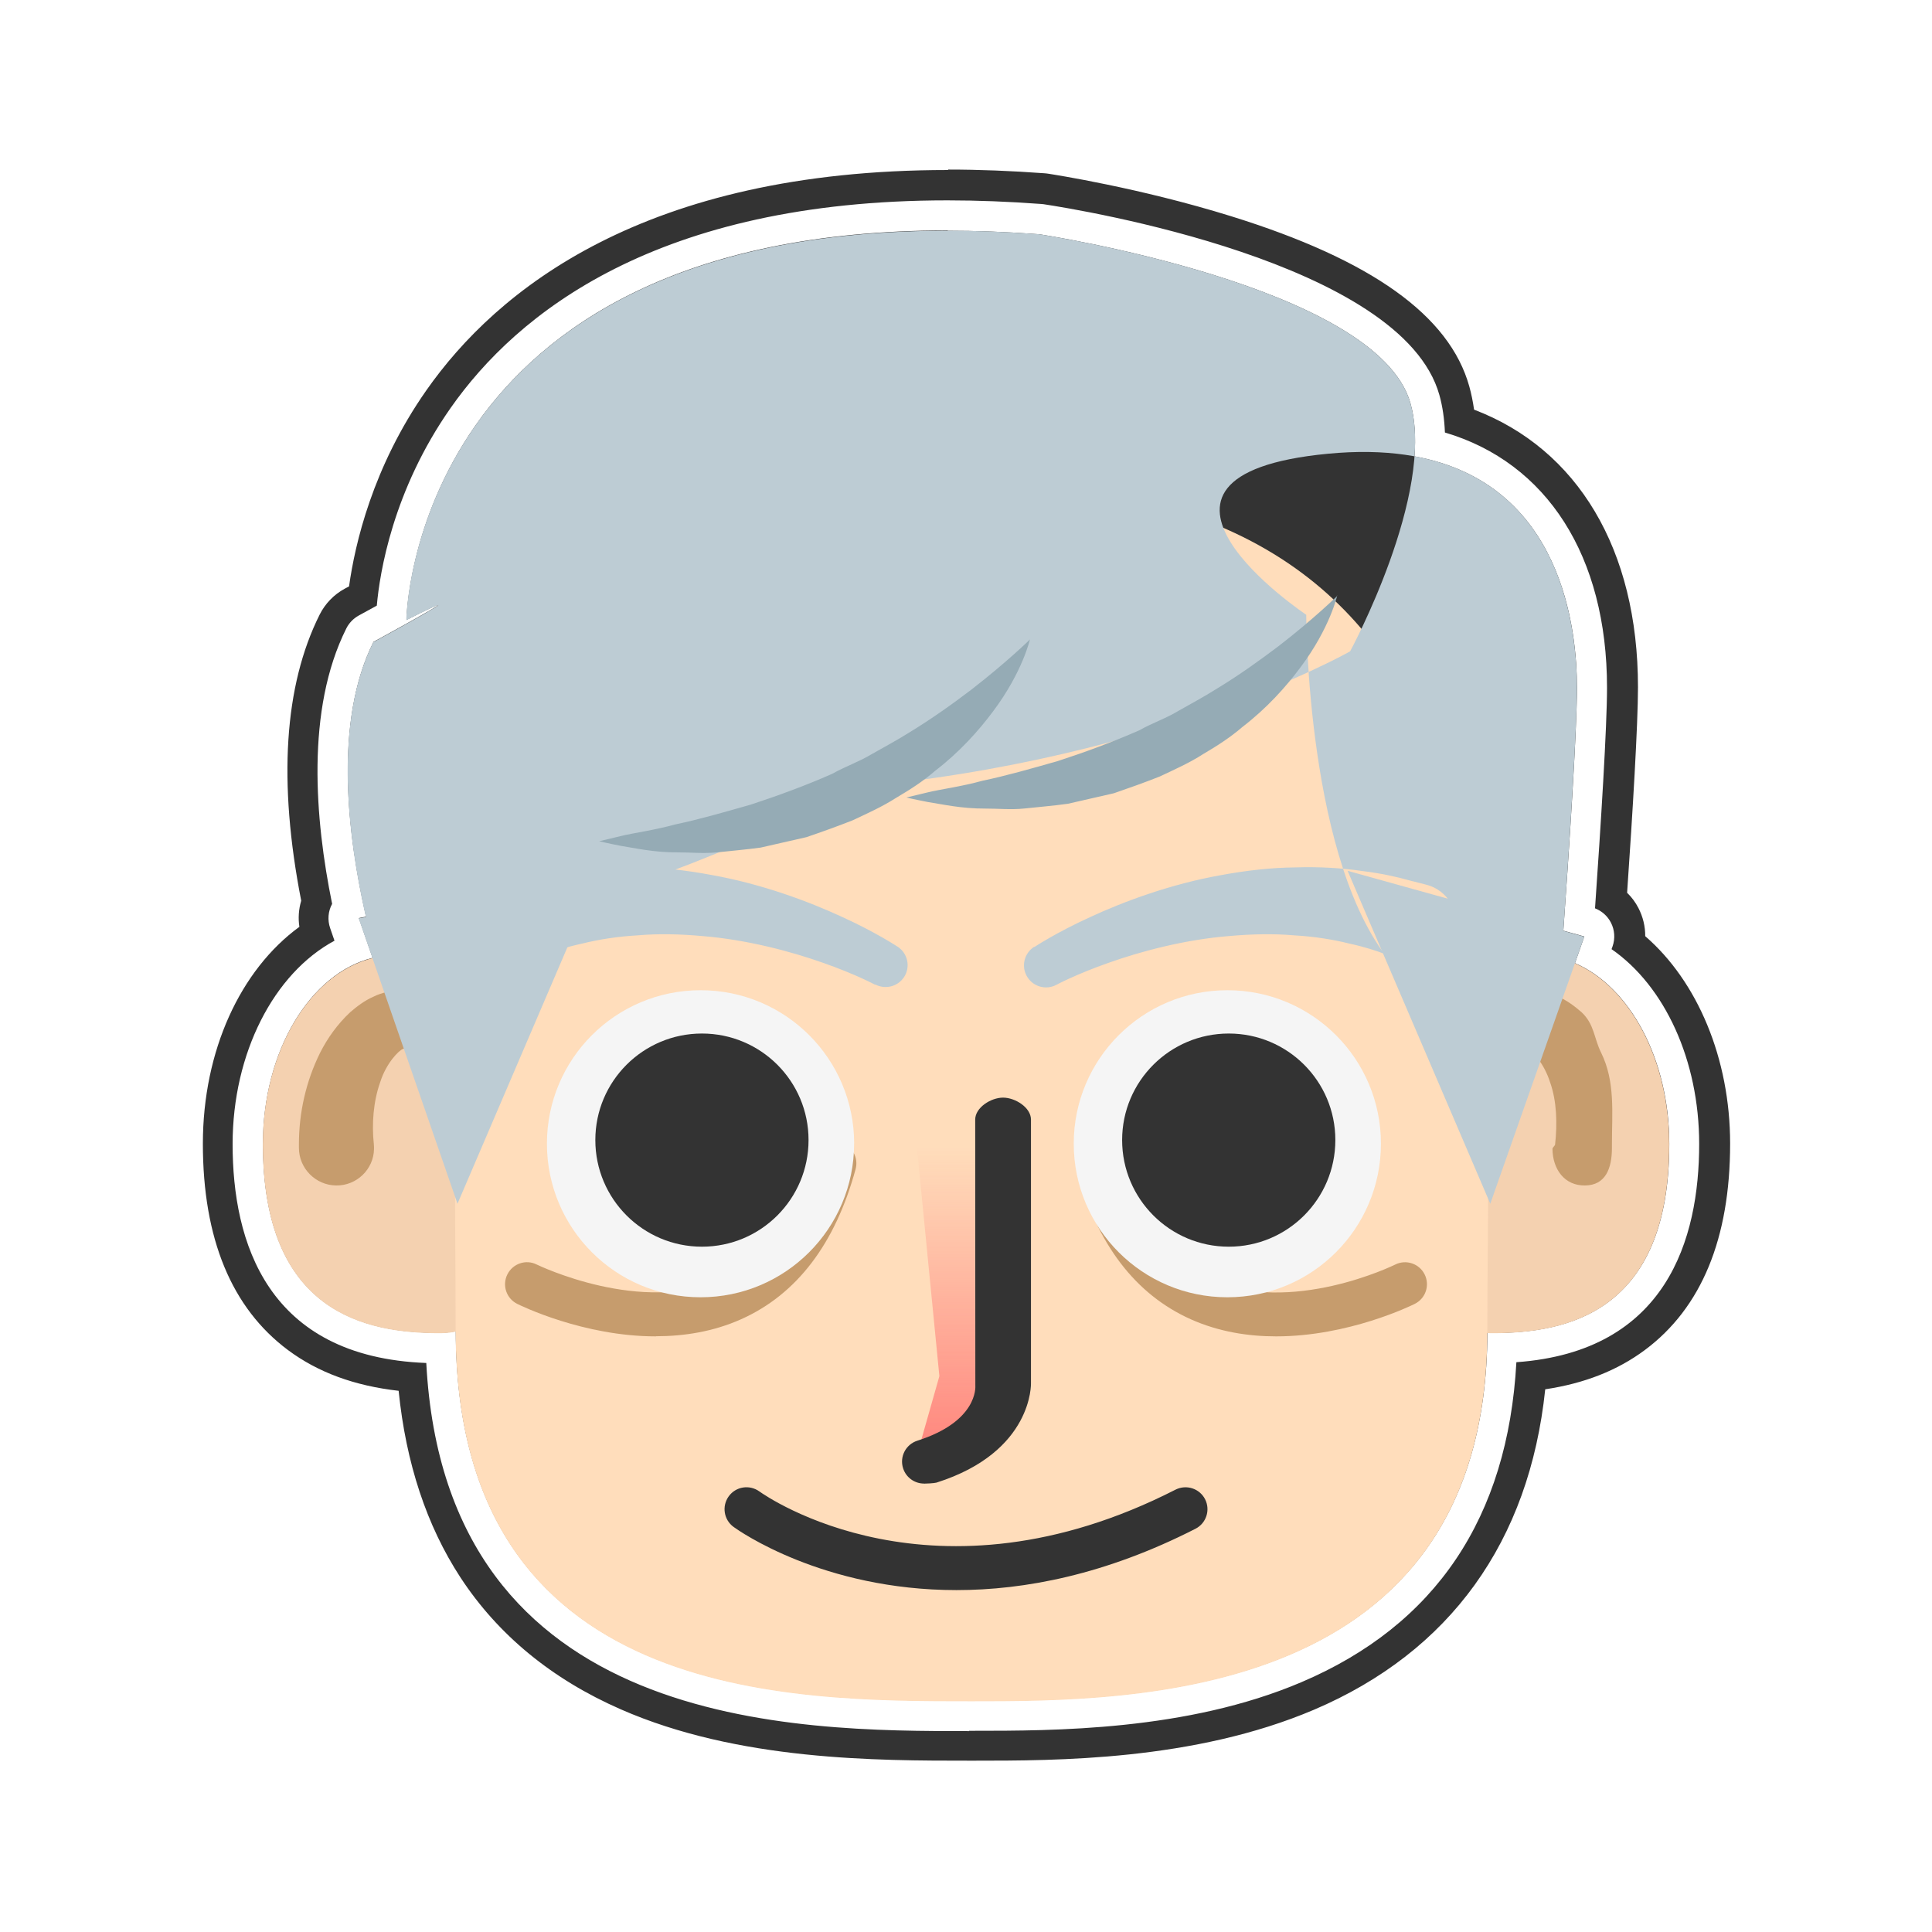
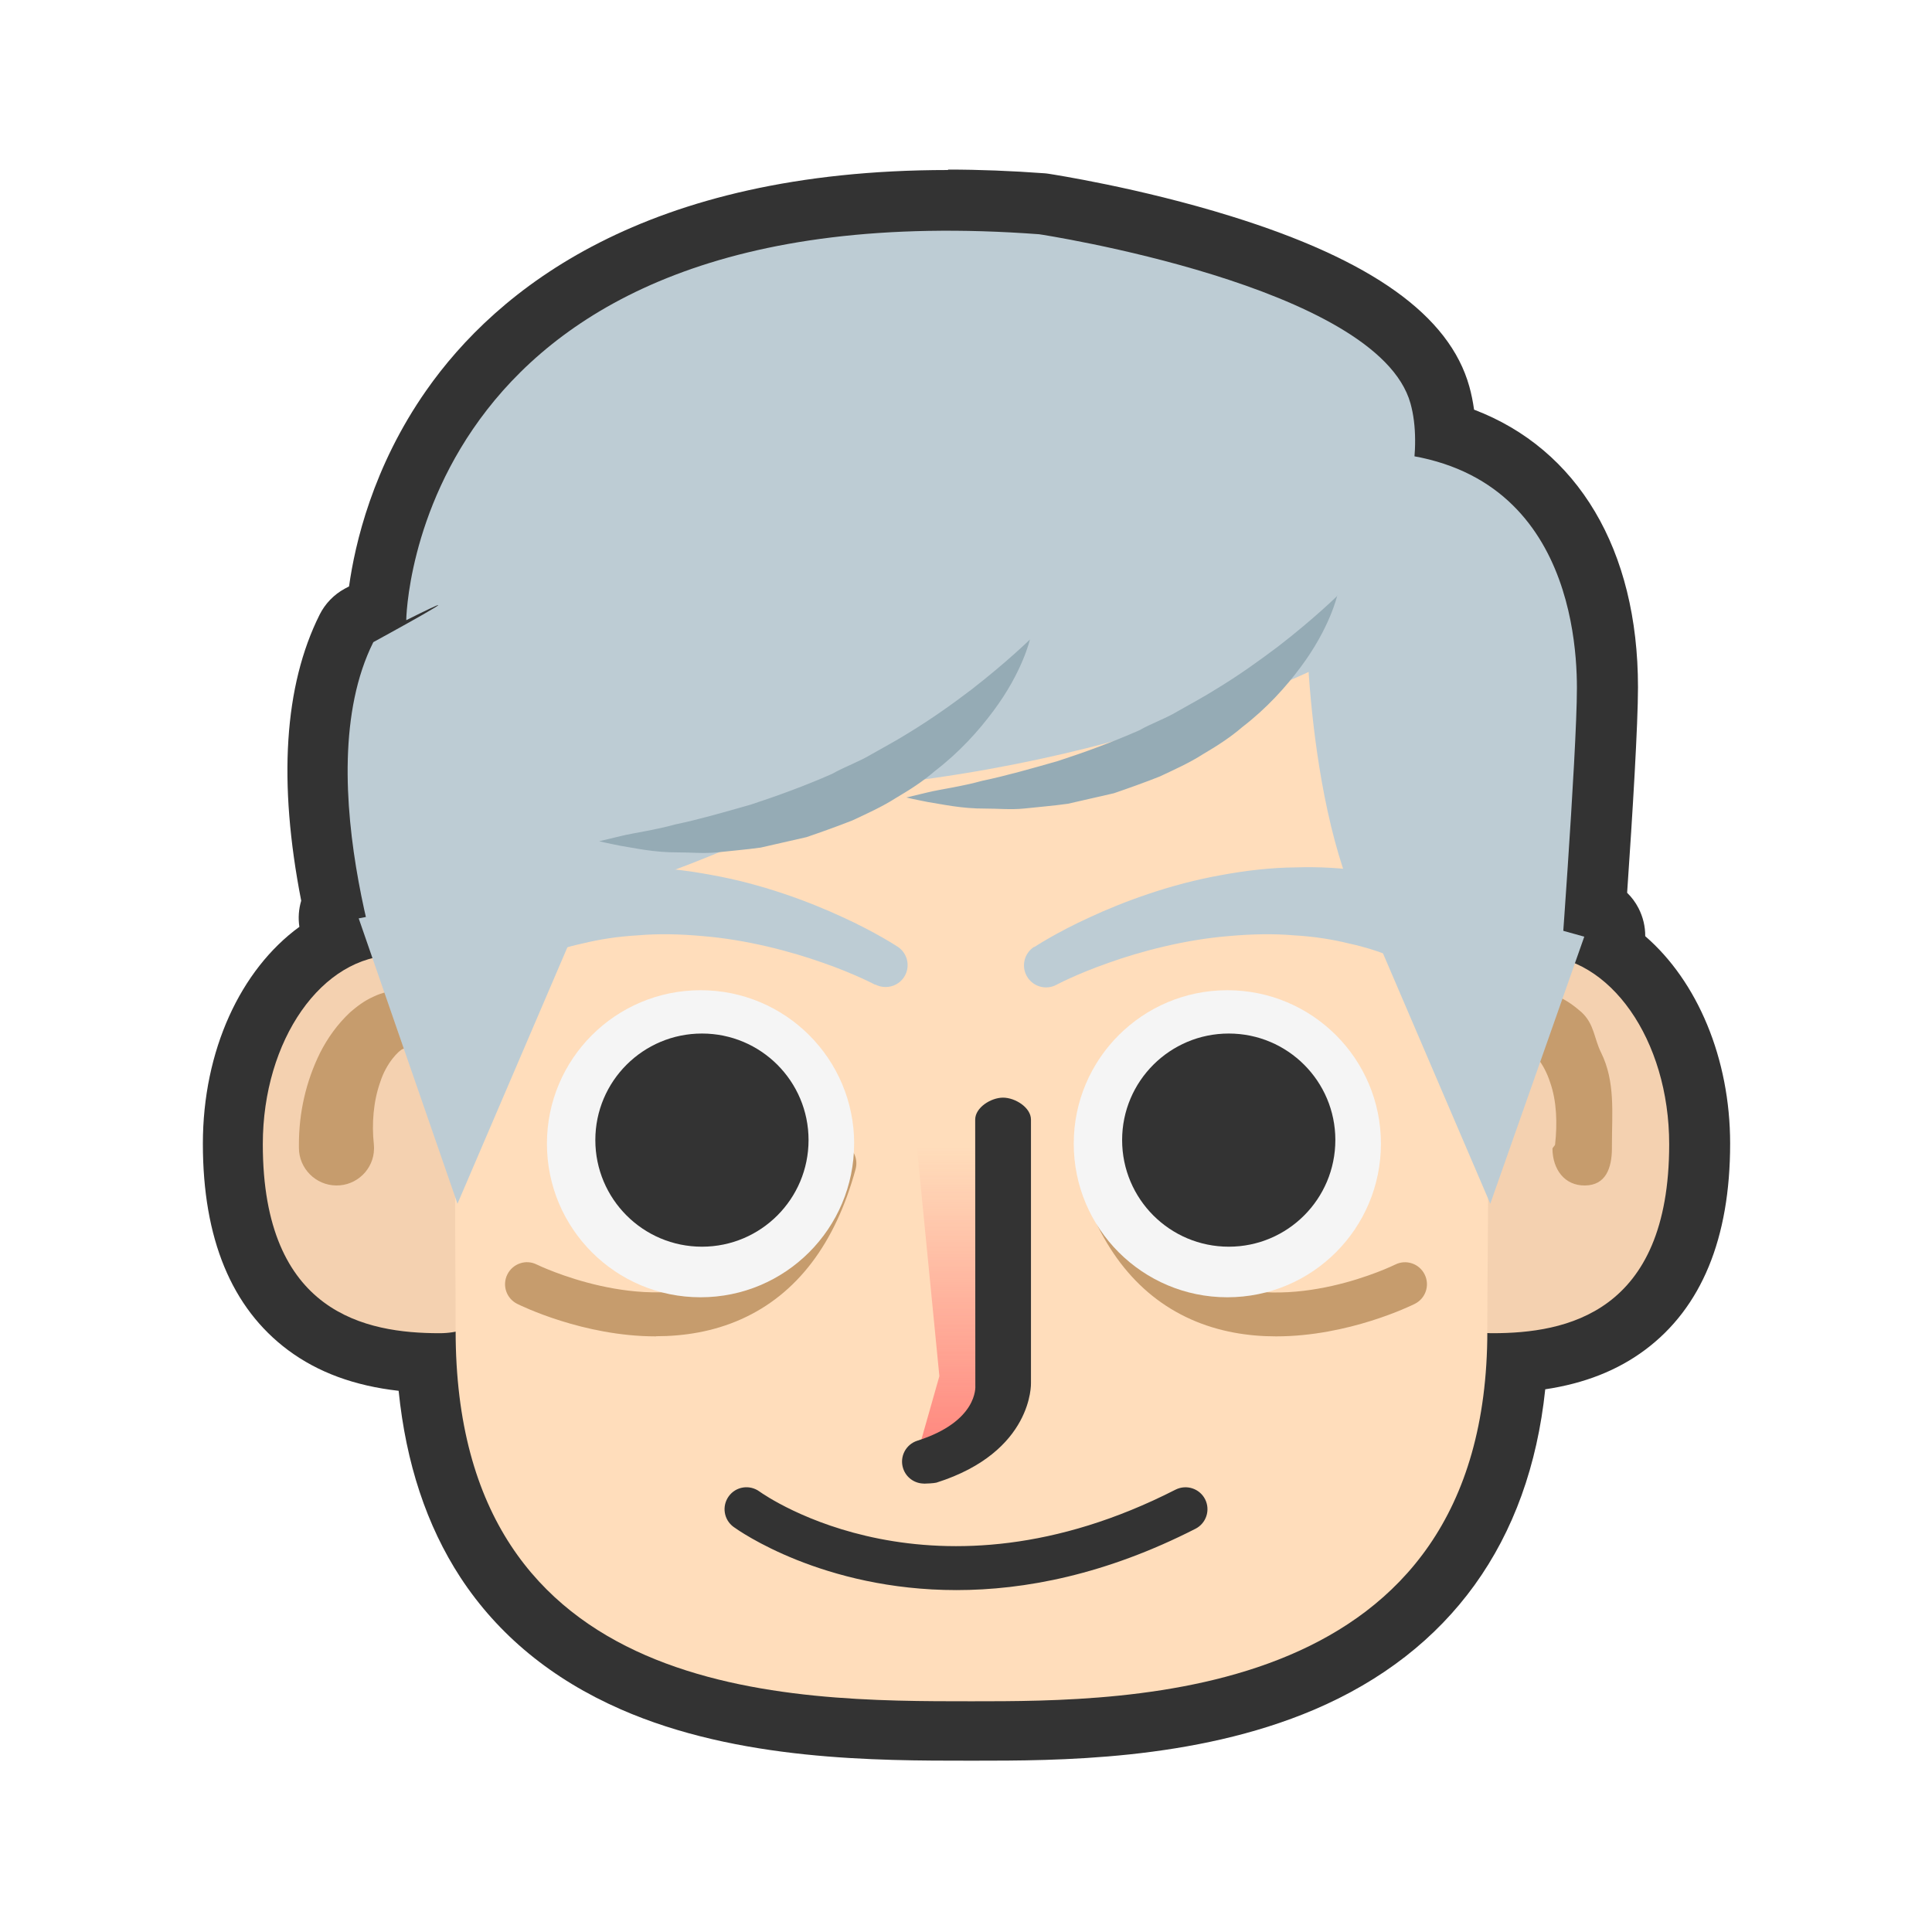
- <svg xmlns="http://www.w3.org/2000/svg" width="256" height="256" viewBox="0 0 256 256">
-   <path d="M128.405 229.38c-22.728 0-69.358.026-71.92-48.778-21.153-.795-25.663-16.094-25.663-28.993 0-12.08 5.48-22.65 13.5-26.96l-.573-1.66c-.37-1.07-.28-2.24.26-3.22-2.28-11.17-3.5-25.74 1.87-36.48.36-.73.94-1.33 1.66-1.73.77-.43 1.59-.87 2.39-1.31.38-4.29 2.1-15.23 9.78-26.19 8.79-12.55 27.34-27.51 65.83-27.51 3.99 0 8.17.16 12.44.48.1 0 .2.01.3.03 4.85.73 47.53 7.68 52.45 25.29.42 1.5.66 3.16.73 4.96 13.52 4 21.48 16.38 21.48 33.81 0 5.21-.82 18.17-1.59 29.24.9.35 1.65 1.01 2.1 1.88.51.98.59 2.13.22 3.17l-.13.36c7.06 4.89 11.61 14.74 11.61 25.81 0 12.6-4.3 27.5-24.22 28.92-1.13 20.59-10.7 34.83-28.49 42.4-15.16 6.46-32.89 6.44-43.48 6.44h-.6zm-2.85-198.807c3.836 0 7.883.15 12.142.466 0 0 44.838 6.78 49.2 22.41.592 2.11.716 4.51.53 7.02 19.733 3.61 21.53 23.19 21.53 30.66 0 5.81-1.08 22.01-1.806 32.19l2.78.77-1.24 3.53c7.23 3.1 12.5 12.66 12.5 23.97 0 22.43-13.71 25.04-23.41 25.04-.23 0-.46-.04-.69-.05-.19 48.69-46.89 48.77-68.07 48.77h-.6c-24.05 0-67.97-.09-68.03-48.96-.67.13-1.38.22-2.14.22-9.69 0-23.41-2.6-23.41-25.03 0-12.36 6.28-22.62 14.53-24.66l-1.82-5.27.95-.19c-2.46-10.8-4.29-25.87.99-36.41 0 0 9-4.91 8.59-4.91-.13 0-1.32.54-4.22 2 0 0 .55-51.61 71.73-51.61m0-8c-40.21 0-59.78 15.88-69.11 29.21-7.1 10.14-9.45 20.35-10.23 25.96l-.58.31c-1.43.78-2.59 1.98-3.32 3.44-4.7 9.4-5.52 22.14-2.44 37.9-.33 1.12-.42 2.3-.24 3.46-7.8 5.68-12.79 16.4-12.79 28.74 0 12.57 3.8 21.77 11.29 27.35 3.97 2.95 8.8 4.73 14.65 5.39.97 9.58 3.71 17.87 8.19 24.73 4.98 7.61 12.12 13.48 21.23 17.47 15.59 6.84 34.03 6.81 46.22 6.81h.6c10.9 0 29.13.02 45.05-6.75 18.04-7.69 28.53-22.28 30.64-42.46 5.21-.78 9.57-2.5 13.21-5.21 7.49-5.58 11.29-14.78 11.29-27.35 0-11.27-4.33-21.49-11.25-27.48.01-1.29-.3-2.57-.9-3.73-.39-.76-.9-1.44-1.5-2.02.73-10.59 1.44-22.29 1.44-27.25 0-18.25-7.99-31.54-21.72-36.77-.15-1.07-.36-2.1-.63-3.07-2.62-9.4-12.95-16.78-31.57-22.56-12.19-3.79-23.66-5.54-24.14-5.62-.2-.03-.4-.06-.6-.07-4.36-.32-8.65-.49-12.73-.49z" fill="#333" />
-   <path fill="#F4D1B0" d="M186.064 151.62c0 13.828 2.004 25.037 11.703 25.037 9.697 0 23.41-2.603 23.41-25.037 0-13.827-7.857-25.036-17.555-25.036s-17.558 11.21-17.558 25.036z" />
-   <path fill="#C69C6D" d="M188.975 151.526c.04-3.876.84-8.292 2.734-12.04.96-1.908 2.18-3.76 3.9-5.368 1.7-1.568 4.15-2.92 6.98-2.954 1.07.103.85.006 1.86.222.81.162 1.51.408 2.05.682 1.19.53 2.17 1.28 3.06 2.05 1.72 1.608 1.64 3.46 2.6 5.37 1.89 3.84 1.43 7.986 1.43 12.133v.48c0 2.72-.84 4.95-3.56 4.98-2.72.04-4.29-2.14-4.32-4.85 0-.19.34-.41.35-.59.3-2.73.23-5.71-.66-8.22-.83-2.61-2.44-4.25-2.92-4.42-.29-.15-1.04-.12-2.02.53-.95.66-1.9 1.75-2.71 3.01-1.67 2.65-2.65 5.62-3.02 9.2l-.01.15c-.17 1.6-1.6 2.76-3.2 2.58-1.5-.16-2.61-1.44-2.6-2.92z" />
-   <path fill="#F4D1B0" d="M69.938 151.62c0 13.828-2.004 25.037-11.705 25.037-9.697 0-23.41-2.603-23.41-25.037 0-13.827 7.857-25.036 17.553-25.036 9.696 0 17.562 11.21 17.562 25.036z" />
-   <path fill="#C69C6D" d="M67.027 151.526c-.04-3.876-.838-8.292-2.738-12.04-.97-1.908-2.18-3.76-3.91-5.368-1.71-1.568-4.16-2.92-6.99-2.954-1.07.103-.85.006-1.86.222-.81.162-1.51.408-2.05.682-1.2.53-2.17 1.28-3.07 2.05-1.72 1.608-3.02 3.46-3.99 5.37-1.9 3.84-2.81 7.986-2.81 12.133v.48c0 2.72 2.22 4.95 4.93 4.98 2.72.04 4.98-2.14 5.02-4.85 0-.19 0-.41-.02-.59-.3-2.73-.06-5.71.83-8.22.82-2.61 2.52-4.25 3-4.42.29-.15 1.08-.12 2.06.53.95.66 1.92 1.75 2.74 3.01 1.66 2.65 2.64 5.62 3.02 9.2l.01.15c.17 1.6 1.6 2.76 3.19 2.58 1.49-.16 2.61-1.44 2.6-2.92z" />
-   <path fill="#fdb" d="M197.08 176.344c0 49.196-47.266 49.084-68.352 49.084-23.998 0-68.354.112-68.354-49.084S55.284 64 128.728 64c74.168 0 68.352 63.147 68.352 112.344z" />
-   <path fill="#BDCCD4" d="M47.53 121.69l13.09 37.81 18.905-44.112m130.4 8.726L197.47 159.5l-18.906-44.112" />
-   <path fill="#333" d="M126.734 210.696c-17.72 0-28.842-7.868-29.53-8.37-1.296-.942-1.585-2.753-.642-4.058.936-1.297 2.742-1.587 4.055-.648.922.662 23.088 16.133 55.145-.233 1.44-.723 3.184-.16 3.916 1.266.73 1.433.162 3.183-1.27 3.915-11.928 6.088-22.658 8.128-31.674 8.128z" />
-   <path fill="#BDCCD4" d="M178.9 86.303s-27.143 15.515-70.77 18.422l28.114-12.605S88.252 121.2 64.012 121.2l-5.092 3.155-6.545 10.54s-11.996-31.63-2.908-49.806c0 0 15.998-8.73 4.363-2.91 0 0 .61-57.33 83.867-51.14 0 0 44.838 6.78 49.2 22.41C190.234 65.4 178.9 86.3 178.9 86.3zm-5.818-4.85s0 33.45 11.637 46.534l21.79 4.08s2.44-32.194 2.44-40.92c0-8.726-2.43-33.938-32.96-31.028-30.54 2.9-2.92 21.33-2.92 21.33zm-36.02 44.03s2.876-1.91 7.345-3.943c4.486-2.085 10.734-4.4 17.37-5.578 3.306-.613 6.692-1.003 9.9-1.028 3.198-.106 6.233.096 8.802.478 2.58.313 4.71.8 6.19 1.223 1.48.372 2.33.593 2.33.593 2.81.718 4.51 3.576 3.79 6.387-.72 2.815-3.58 4.514-6.39 3.798-.15-.042-.3-.08-.44-.13l-.46-.166s-.67-.236-1.83-.64c-1.15-.452-2.83-1.01-4.92-1.458-2.08-.52-4.56-.93-7.27-1.08-2.71-.24-5.66-.17-8.59.09-5.9.47-11.77 2.04-16.03 3.56-4.32 1.52-6.87 2.9-6.87 2.9-1.41.76-3.18.24-3.95-1.18-.73-1.33-.3-2.98.93-3.81l.05-.04zm-21.082 5.012s-2.548-1.382-6.87-2.9c-4.262-1.515-10.13-3.084-16.023-3.56-2.94-.268-5.88-.336-8.59-.096-2.71.15-5.203.56-7.27 1.07-2.093.45-3.77 1-4.925 1.46-1.156.4-1.82.64-1.82.64l-.457.16c-2.738.96-5.732-.48-6.69-3.22-.958-2.74.483-5.74 3.22-6.7.143-.06.295-.1.438-.14 0 0 .848-.22 2.336-.6 1.47-.43 3.6-.91 6.19-1.23 2.56-.39 5.6-.59 8.8-.48 3.21.02 6.59.41 9.9 1.03 6.63 1.17 12.88 3.49 17.37 5.57 4.46 2.03 7.34 3.94 7.34 3.94l.04.02c1.33.89 1.7 2.7.81 4.03-.85 1.27-2.51 1.65-3.82.95z" />
-   <path fill="#C69C6D" d="M86.904 177.076c-9.6 0-17.9-4.072-18.377-4.31-1.436-.72-2.016-2.46-1.3-3.897.716-1.44 2.466-2.04 3.897-1.31.143.06 13.943 6.78 24.727 1.93 5.68-2.55 9.68-7.96 11.9-16.09.43-1.54 2.03-2.46 3.58-2.05 1.55.42 2.46 2.02 2.04 3.57-2.7 9.9-7.8 16.59-15.15 19.88-3.71 1.66-7.6 2.26-11.3 2.26zm82.192 0c-3.697 0-7.588-.603-11.3-2.26-7.356-3.29-12.458-9.978-15.153-19.878-.424-1.55.486-3.153 2.035-3.574 1.576-.42 3.154.503 3.574 2.043 2.223 8.14 6.234 13.554 11.92 16.098 10.87 4.854 24.563-1.876 24.7-1.943 1.435-.72 3.183-.136 3.9 1.302.718 1.438.138 3.18-1.302 3.902-.476.238-8.775 4.31-18.374 4.31z" />
-   <path fill="#F5F5F5" d="M113.174 151.542c0 11.24-9.105 20.354-20.348 20.354-11.246 0-20.355-9.112-20.355-20.354 0-11.232 9.11-20.333 20.36-20.333 11.24 0 20.35 9.1 20.35 20.33z" />
-   <path fill="#333" d="M107.137 151.063c0 7.806-6.318 14.13-14.125 14.13-7.8 0-14.127-6.324-14.127-14.13 0-7.8 6.328-14.115 14.127-14.115 7.806 0 14.125 6.316 14.125 14.115z" />
-   <path fill="#F5F5F5" d="M182.98 151.542c0 11.24-9.106 20.354-20.35 20.354s-20.353-9.112-20.353-20.354c0-11.232 9.11-20.333 20.354-20.333s20.35 9.1 20.35 20.33z" />
-   <path fill="#333" d="M176.94 151.063c0 7.806-6.32 14.13-14.122 14.13-7.8 0-14.13-6.324-14.13-14.13 0-7.8 6.33-14.115 14.13-14.115 7.803 0 14.123 6.316 14.123 14.115z" />
-   <path fill="#95ABB5" d="M177.195 78.89s-.96 4.312-4.867 9.526c-1.926 2.595-4.494 5.454-7.725 7.93-1.55 1.34-3.324 2.488-5.172 3.57-1.8 1.163-3.79 2.048-5.76 2.975-2.02.8-4.07 1.53-6.08 2.22-2.07.47-4.11.94-6.08 1.39-2 .28-3.94.43-5.77.63-1.82.19-3.58 0-5.17.01-3.18.02-5.81-.59-7.63-.87-1.82-.35-2.84-.6-2.84-.6s1.03-.24 2.84-.68c1.78-.43 4.34-.74 7.29-1.55 2.99-.62 6.37-1.58 9.94-2.6 3.54-1.15 7.22-2.5 10.79-4.07 1.7-.96 3.57-1.59 5.21-2.59 1.67-.95 3.34-1.84 4.89-2.82 3.15-1.9 5.95-3.93 8.35-5.74 4.75-3.67 7.81-6.69 7.81-6.69zm-40.72 5.817s-.96 4.31-4.867 9.525c-1.926 2.597-4.492 5.453-7.727 7.93-1.54 1.344-3.32 2.49-5.16 3.568-1.81 1.163-3.8 2.053-5.77 2.978-2.02.795-4.07 1.53-6.08 2.216-2.07.47-4.11.938-6.08 1.386-2.01.276-3.94.433-5.77.632-1.82.185-3.58-.007-5.16.004-3.18.025-5.81-.585-7.63-.872-1.82-.354-2.84-.605-2.84-.605l2.84-.68c1.79-.44 4.34-.75 7.3-1.56 2.99-.62 6.36-1.59 9.94-2.61 3.53-1.16 7.22-2.5 10.79-4.08 1.7-.96 3.57-1.6 5.21-2.59 1.67-.95 3.34-1.84 4.9-2.82 3.14-1.91 5.95-3.93 8.34-5.75 4.75-3.68 7.81-6.69 7.81-6.69z" />
-   <linearGradient id="a" gradientUnits="userSpaceOnUse" x1="1145.127" y1="732.76" x2="1145.127" y2="722.332" gradientTransform="matrix(7.466 0 0 7.466 -8424.73 -5257.445)">
-     <stop offset="0" stop-color="#FF5459" />
-     <stop offset=".789" stop-color="#FF6064" stop-opacity="0" />
+ <svg xmlns="http://www.w3.org/2000/svg" version="1.1" id="Layer_1" x="0px" y="0px" width="256px" height="256px" viewBox="0 0 256 256" enable-background="new 0 0 256 256" xml:space="preserve">
+   <path fill="#333333" d="M128.405,229.38c-22.728,0-69.358,0.026-71.92-48.778c-21.153-0.795-25.663-16.094-25.663-28.992  c0-12.08,5.48-22.65,13.5-26.96l-0.573-1.66c-0.37-1.07-0.28-2.24,0.26-3.22c-2.28-11.17-3.5-25.74,1.87-36.48  c0.36-0.73,0.94-1.33,1.66-1.73c0.77-0.43,1.59-0.87,2.39-1.31c0.38-4.29,2.1-15.23,9.78-26.19c8.79-12.55,27.34-27.51,65.83-27.51  c3.99,0,8.17,0.16,12.439,0.48c0.101,0,0.201,0.01,0.301,0.03c4.85,0.73,47.529,7.68,52.449,25.29c0.42,1.5,0.66,3.16,0.73,4.96  c13.52,4,21.48,16.38,21.48,33.81c0,5.21-0.82,18.17-1.59,29.24c0.899,0.35,1.649,1.01,2.1,1.88c0.51,0.979,0.59,2.13,0.22,3.17  l-0.13,0.36c7.061,4.89,11.609,14.74,11.609,25.81c0,12.601-4.299,27.5-24.219,28.92c-1.131,20.59-10.701,34.83-28.49,42.399  c-15.16,6.461-32.891,6.44-43.48,6.44h-0.6L128.405,229.38z" />
+   <path fill="#333333" d="M125.555,30.573c3.835,0,7.882,0.15,12.142,0.466c0,0,44.838,6.78,49.199,22.41  c0.592,2.11,0.717,4.51,0.53,7.02c19.733,3.61,21.53,23.19,21.53,30.66c0,5.81-1.08,22.01-1.807,32.19l2.781,0.77l-1.24,3.53  c7.229,3.1,12.5,12.66,12.5,23.97c0,22.431-13.711,25.04-23.41,25.04c-0.23,0-0.461-0.04-0.69-0.05  c-0.19,48.69-46.89,48.771-68.069,48.771h-0.601c-24.05,0-67.97-0.091-68.03-48.961c-0.67,0.131-1.38,0.221-2.14,0.221  c-9.69,0-23.41-2.601-23.41-25.03c0-12.36,6.28-22.62,14.53-24.66l-1.82-5.27l0.95-0.19c-2.46-10.8-4.29-25.87,0.99-36.41  c0,0,9-4.91,8.59-4.91c-0.13,0-1.32,0.54-4.22,2c0,0,0.55-51.61,71.73-51.61" />
+   <path fill="#333333" d="M125.591,22.529c-40.21,0-59.78,15.88-69.11,29.21c-7.1,10.14-9.45,20.35-10.23,25.96l-0.58,0.31  c-1.43,0.78-2.59,1.98-3.32,3.44c-4.7,9.4-5.52,22.14-2.44,37.9c-0.33,1.12-0.42,2.3-0.24,3.46c-7.8,5.68-12.79,16.4-12.79,28.74  c0,12.57,3.8,21.77,11.29,27.35c3.97,2.951,8.8,4.73,14.65,5.391c0.97,9.58,3.71,17.87,8.19,24.73  c4.98,7.609,12.12,13.479,21.23,17.47c15.59,6.84,34.03,6.81,46.22,6.81h0.6c10.9,0,29.131,0.02,45.051-6.75  c18.039-7.689,28.529-22.279,30.64-42.46c5.21-0.78,9.569-2.5,13.21-5.21c7.49-5.58,11.29-14.779,11.29-27.35  c0-11.271-4.33-21.49-11.25-27.48c0.011-1.29-0.3-2.57-0.899-3.73c-0.391-0.76-0.9-1.44-1.5-2.02  c0.729-10.59,1.439-22.29,1.439-27.25c0-18.25-7.99-31.54-21.721-36.77c-0.149-1.07-0.359-2.1-0.629-3.07  c-2.621-9.4-12.95-16.78-31.57-22.56c-12.189-3.79-23.66-5.54-24.141-5.62c-0.199-0.03-0.399-0.06-0.6-0.07  c-4.359-0.32-8.65-0.49-12.73-0.49L125.591,22.529z" />
+   <path fill="#F4D1B0" d="M186.064,151.62c0,13.828,2.004,25.037,11.703,25.037c9.696,0,23.409-2.603,23.409-25.037  c0-13.827-7.856-25.036-17.555-25.036S186.064,137.794,186.064,151.62L186.064,151.62z" />
+   <path fill="#C69C6D" d="M188.975,151.525c0.041-3.875,0.84-8.291,2.734-12.039c0.96-1.908,2.18-3.76,3.9-5.368  c1.699-1.568,4.149-2.92,6.979-2.954c1.07,0.104,0.851,0.006,1.86,0.222c0.81,0.162,1.51,0.408,2.05,0.683  c1.19,0.529,2.17,1.279,3.06,2.05c1.721,1.608,1.641,3.46,2.601,5.37c1.89,3.84,1.43,7.986,1.43,12.133v0.48  c0,2.72-0.84,4.949-3.56,4.979c-2.721,0.04-4.291-2.14-4.32-4.851c0-0.189,0.34-0.41,0.35-0.59c0.301-2.729,0.23-5.709-0.66-8.22  c-0.83-2.61-2.439-4.25-2.92-4.42c-0.289-0.149-1.039-0.12-2.02,0.53c-0.95,0.66-1.9,1.75-2.71,3.01  c-1.67,2.65-2.649,5.62-3.021,9.2l-0.01,0.149c-0.17,1.601-1.6,2.76-3.199,2.58c-1.5-0.16-2.61-1.439-2.601-2.92L188.975,151.525z" />
+   <path fill="#F4D1B0" d="M69.938,151.62c0,13.828-2.004,25.037-11.705,25.037c-9.697,0-23.41-2.603-23.41-25.037  c0-13.827,7.857-25.036,17.553-25.036S69.938,137.794,69.938,151.62z" />
+   <path fill="#C69C6D" d="M67.027,151.525c-0.04-3.875-0.838-8.291-2.738-12.039c-0.97-1.908-2.18-3.76-3.91-5.368  c-1.71-1.568-4.16-2.92-6.99-2.954c-1.07,0.104-0.85,0.006-1.86,0.222c-0.81,0.162-1.51,0.408-2.05,0.683  c-1.2,0.529-2.17,1.279-3.07,2.05c-1.72,1.608-3.02,3.46-3.99,5.37c-1.9,3.84-2.81,7.986-2.81,12.133v0.48  c0,2.72,2.22,4.949,4.93,4.979c2.72,0.04,4.98-2.14,5.02-4.851c0-0.189,0-0.41-0.02-0.59c-0.3-2.729-0.06-5.709,0.83-8.22  c0.82-2.61,2.52-4.25,3-4.42c0.29-0.149,1.08-0.12,2.06,0.53c0.95,0.66,1.92,1.75,2.74,3.01c1.66,2.65,2.64,5.62,3.02,9.2  l0.01,0.149c0.17,1.601,1.6,2.76,3.19,2.58c1.49-0.16,2.61-1.439,2.6-2.92L67.027,151.525z" />
+   <path fill="#FFDDBB" d="M197.08,176.344c0,49.196-47.266,49.084-68.352,49.084c-23.999,0-68.354,0.112-68.354-49.084  C60.374,127.148,55.284,64,128.729,64C202.896,64,197.08,127.147,197.08,176.344L197.08,176.344z" />
+   <path fill="#BDCCD4" d="M47.53,121.69l13.09,37.81l18.905-44.112 M209.925,124.114L197.471,159.5l-18.906-44.112" />
+   <path fill="#333333" d="M126.734,210.695c-17.72,0-28.842-7.867-29.53-8.369c-1.296-0.942-1.585-2.753-0.642-4.059  c0.936-1.297,2.742-1.586,4.055-0.647c0.922,0.662,23.088,16.133,55.145-0.233c1.44-0.723,3.184-0.16,3.916,1.266  c0.73,1.434,0.162,3.184-1.27,3.916C146.48,208.656,135.75,210.696,126.734,210.695L126.734,210.695z" />
+   <path fill="#BDCCD4" d="M178.9,86.303c0,0-27.144,15.515-70.771,18.422l28.114-12.605c0,0-47.992,29.08-72.232,29.08l-5.092,3.155  l-6.545,10.54c0,0-11.996-31.629-2.908-49.806c0,0,15.998-8.73,4.363-2.91c0,0,0.61-57.33,83.867-51.14  c0,0,44.838,6.78,49.199,22.41C190.234,65.4,178.9,86.3,178.9,86.3V86.303z" />
+   <path fill="#BDCCD4" d="M173.082,81.453c0,0,0,33.45,11.637,46.534l21.79,4.08c0,0,2.44-32.193,2.44-40.919  s-2.43-33.938-32.96-31.028c-30.54,2.9-2.921,21.33-2.921,21.33L173.082,81.453z" />
+   <path fill="#BDCCD4" d="M137.063,125.483c0,0,2.875-1.91,7.345-3.943c4.485-2.085,10.733-4.4,17.37-5.578  c3.306-0.613,6.691-1.003,9.899-1.028c3.198-0.106,6.233,0.096,8.802,0.478c2.58,0.313,4.711,0.8,6.19,1.223  c1.479,0.372,2.33,0.593,2.33,0.593c2.81,0.718,4.51,3.576,3.79,6.387c-0.721,2.815-3.58,4.514-6.391,3.798  c-0.149-0.042-0.299-0.08-0.439-0.13l-0.46-0.166c0,0-0.67-0.236-1.83-0.64c-1.149-0.452-2.83-1.01-4.92-1.458  c-2.08-0.52-4.56-0.93-7.271-1.08c-2.709-0.24-5.66-0.17-8.59,0.09c-5.9,0.47-11.77,2.04-16.029,3.56  c-4.32,1.521-6.871,2.9-6.871,2.9c-1.409,0.76-3.18,0.239-3.949-1.181c-0.73-1.33-0.301-2.979,0.93-3.81l0.051-0.04L137.063,125.483  z" />
+   <path fill="#BDCCD4" d="M115.98,130.495c0,0-2.548-1.382-6.87-2.9c-4.262-1.515-10.13-3.084-16.023-3.56  c-2.94-0.268-5.88-0.336-8.59-0.096c-2.71,0.15-5.203,0.56-7.27,1.07c-2.093,0.45-3.77,1-4.925,1.46c-1.156,0.4-1.82,0.64-1.82,0.64  l-0.457,0.16c-2.738,0.96-5.732-0.48-6.69-3.22c-0.958-2.74,0.483-5.74,3.22-6.7c0.143-0.06,0.295-0.1,0.438-0.14  c0,0,0.848-0.22,2.336-0.6c1.47-0.43,3.6-0.91,6.19-1.23c2.56-0.39,5.6-0.59,8.8-0.48c3.21,0.02,6.59,0.41,9.9,1.03  c6.63,1.17,12.88,3.49,17.37,5.57c4.46,2.03,7.34,3.94,7.34,3.94l0.04,0.02c1.33,0.89,1.7,2.7,0.81,4.03  c-0.85,1.27-2.51,1.649-3.82,0.95L115.98,130.495z" />
+   <path fill="#C69C6D" d="M86.904,177.076c-9.6,0-17.9-4.072-18.377-4.311c-1.436-0.72-2.016-2.459-1.3-3.896  c0.716-1.439,2.466-2.04,3.897-1.311c0.143,0.061,13.943,6.78,24.727,1.931c5.68-2.55,9.68-7.96,11.9-16.091  c0.43-1.539,2.03-2.459,3.58-2.049c1.55,0.42,2.46,2.02,2.04,3.569c-2.7,9.899-7.8,16.59-15.15,19.88c-3.71,1.66-7.6,2.26-11.3,2.26  L86.904,177.076z M169.096,177.076c-3.697,0-7.588-0.604-11.3-2.26c-7.356-3.291-12.458-9.979-15.153-19.879  c-0.424-1.549,0.486-3.152,2.035-3.573c1.576-0.421,3.154,0.503,3.574,2.043c2.223,8.14,6.234,13.554,11.92,16.098  c10.87,4.854,24.563-1.876,24.7-1.942c1.435-0.721,3.183-0.137,3.899,1.302c0.719,1.438,0.139,3.18-1.301,3.901  C186.994,173.004,178.695,177.076,169.096,177.076z" />
+   <path fill="#F5F5F5" d="M113.174,151.542c0,11.24-9.105,20.354-20.348,20.354c-11.246,0-20.355-9.112-20.355-20.354  c0-11.231,9.11-20.333,20.36-20.333c11.24,0,20.35,9.1,20.35,20.33L113.174,151.542z" />
+   <path fill="#333333" d="M107.137,151.063c0,7.807-6.318,14.131-14.125,14.131c-7.8,0-14.127-6.324-14.127-14.131  c0-7.799,6.328-14.114,14.127-14.114C100.818,136.948,107.137,143.264,107.137,151.063z" />
+   <path fill="#F5F5F5" d="M182.98,151.542c0,11.24-9.106,20.354-20.351,20.354s-20.353-9.112-20.353-20.354  c0-11.231,9.109-20.333,20.354-20.333s20.35,9.1,20.35,20.33V151.542z" />
+   <path fill="#333333" d="M176.939,151.063c0,7.807-6.319,14.131-14.121,14.131c-7.801,0-14.131-6.324-14.131-14.131  c0-7.799,6.33-14.114,14.131-14.114c7.803,0,14.123,6.315,14.123,14.114H176.939z" />
+   <path fill="#95ABB5" d="M177.195,78.89c0,0-0.961,4.312-4.867,9.526c-1.926,2.595-4.494,5.454-7.725,7.93  c-1.551,1.34-3.324,2.488-5.172,3.57c-1.801,1.163-3.791,2.048-5.761,2.975c-2.021,0.8-4.069,1.53-6.08,2.22  c-2.069,0.47-4.11,0.94-6.079,1.39c-2,0.28-3.941,0.43-5.771,0.63c-1.82,0.19-3.58,0-5.171,0.01c-3.179,0.02-5.809-0.59-7.629-0.87  c-1.82-0.35-2.84-0.6-2.84-0.6s1.03-0.24,2.84-0.68c1.78-0.43,4.34-0.74,7.29-1.55c2.99-0.62,6.371-1.58,9.94-2.6  c3.54-1.15,7.22-2.5,10.79-4.07c1.7-0.96,3.57-1.59,5.21-2.59c1.67-0.95,3.341-1.84,4.89-2.82c3.15-1.9,5.951-3.93,8.351-5.74  c4.75-3.67,7.81-6.69,7.81-6.69L177.195,78.89z M136.475,84.707c0,0-0.959,4.31-4.867,9.525c-1.926,2.597-4.491,5.453-7.727,7.93  c-1.54,1.344-3.32,2.49-5.16,3.568c-1.81,1.163-3.8,2.053-5.77,2.978c-2.02,0.795-4.07,1.53-6.08,2.216  c-2.07,0.47-4.11,0.938-6.08,1.386c-2.01,0.276-3.94,0.433-5.77,0.632c-1.82,0.185-3.58-0.007-5.16,0.004  c-3.18,0.025-5.81-0.585-7.63-0.872c-1.82-0.354-2.84-0.605-2.84-0.605l2.84-0.68c1.79-0.44,4.34-0.75,7.3-1.56  c2.99-0.62,6.36-1.59,9.94-2.61c3.53-1.16,7.22-2.5,10.79-4.08c1.7-0.96,3.57-1.6,5.21-2.59c1.67-0.95,3.34-1.84,4.9-2.82  c3.14-1.91,5.95-3.93,8.34-5.75c4.75-3.68,7.811-6.69,7.811-6.69L136.475,84.707z" />
+   <linearGradient id="SVGID_1_" gradientUnits="userSpaceOnUse" x1="991.479" y1="-244.089" x2="991.479" y2="-233.661" gradientTransform="matrix(7.466 0 0 -7.466 -7277.02 -1609.028)">
+     <stop offset="0" style="stop-color:#FF5459" />
+     <stop offset="0.789" style="stop-color:#FF6064;stop-opacity:0" />
  </linearGradient>
-   <path fill="url(#a)" d="M129.62 149.38v32.966s1.305 6.236-7.706 9.01l2.558-9.01-3.432-34.96" />
-   <path fill="#333" d="M122.433 196.58c-1.232 0-2.38-.792-2.77-2.03-.487-1.528.358-3.162 1.89-3.65 8.008-2.548 7.7-7.12 7.684-7.317l-.018-35.232c0-1.6 2.09-2.91 3.69-2.91 1.61 0 3.7 1.31 3.7 2.91v34.91s.33 9.11-12.51 13.19c-.3.09-1.39.14-1.68.14z" />
+   <path fill="url(#SVGID_1_)" d="M129.62,149.38v32.966c0,0,1.305,6.236-7.706,9.01l2.558-9.01l-3.432-34.96" />
+   <path fill="#333333" d="M122.433,196.58c-1.232,0-2.38-0.792-2.77-2.03c-0.487-1.528,0.358-3.161,1.89-3.649  c8.007-2.549,7.7-7.12,7.683-7.317l-0.018-35.231c0-1.601,2.09-2.91,3.69-2.91c1.61,0,3.7,1.31,3.7,2.91v34.909  c0,0,0.33,9.11-12.51,13.19c-0.3,0.09-1.39,0.14-1.68,0.14L122.433,196.58z" />
</svg>
